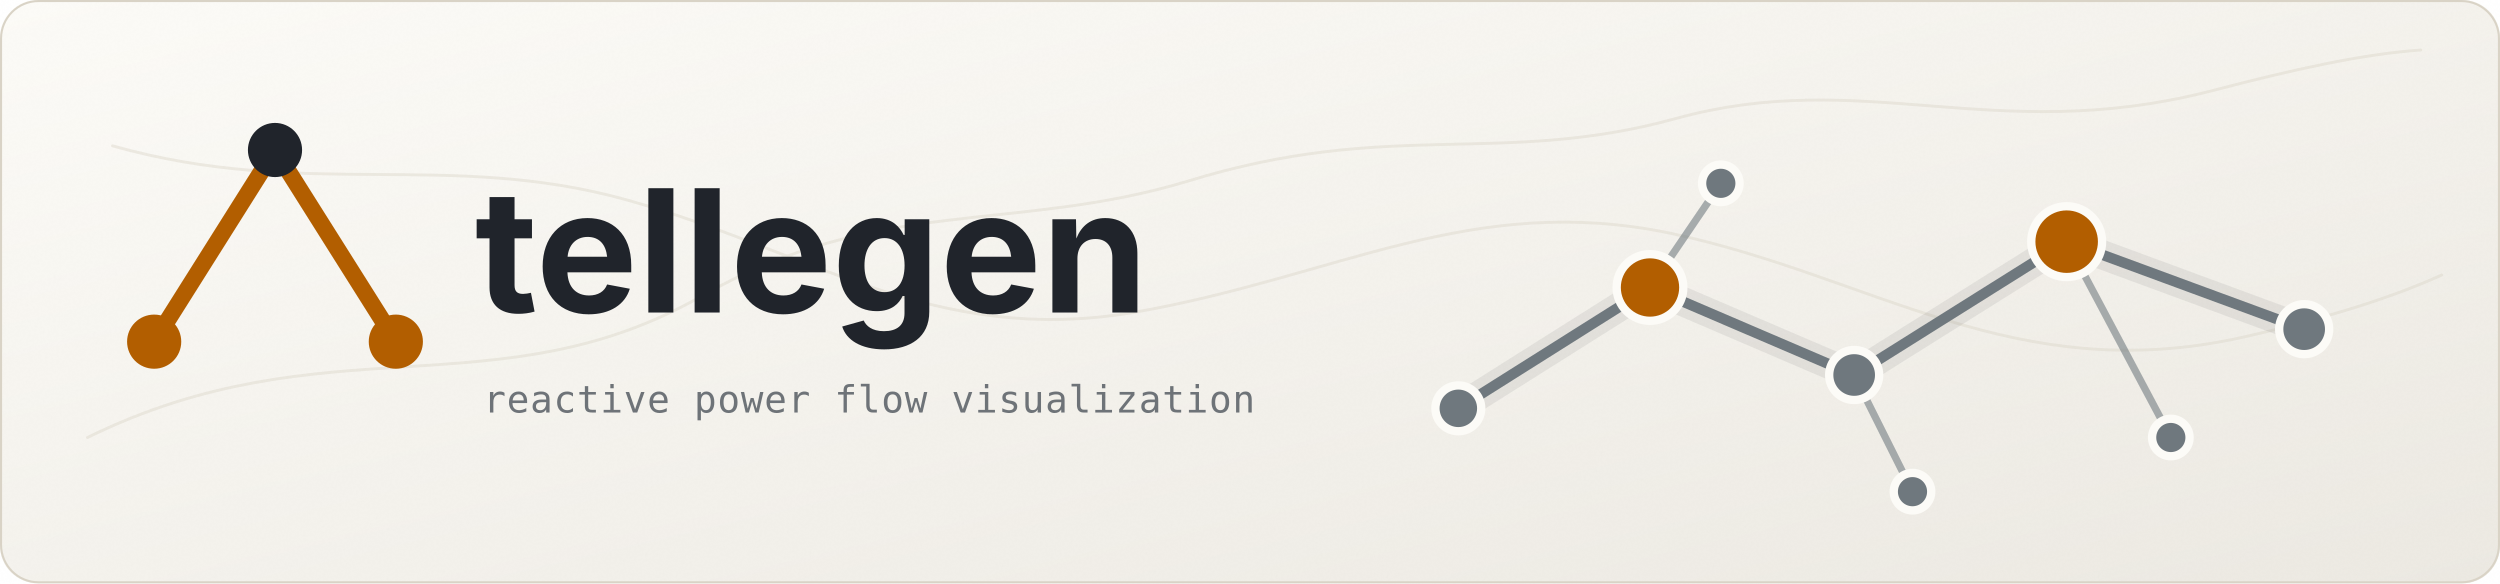
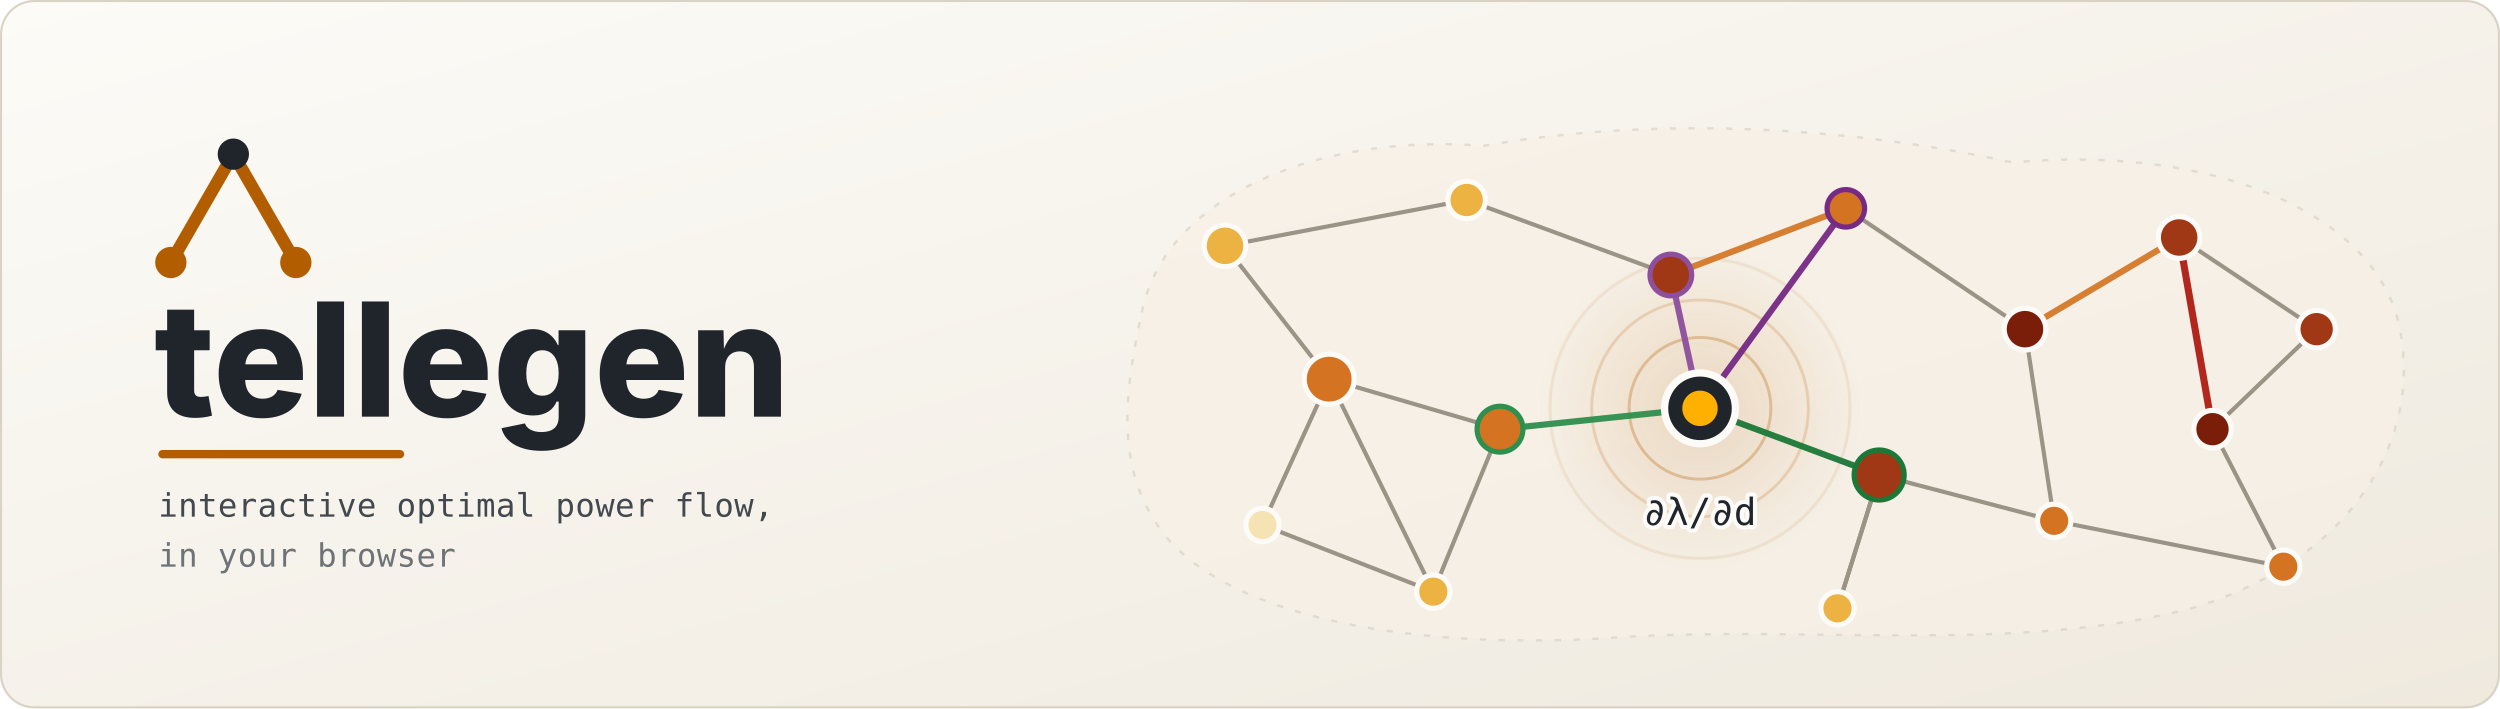
- <svg xmlns="http://www.w3.org/2000/svg" viewBox="0 0 1200 280" role="img" aria-labelledby="title desc">
+ <svg xmlns="http://www.w3.org/2000/svg" viewBox="0 0 1200 340" role="img" aria-labelledby="title desc">
  <defs>
    <linearGradient id="paper" x1="0" y1="0" x2="1" y2="1">
      <stop offset="0" stop-color="#fcfbf7" />
-       <stop offset="1" stop-color="#ece9e2" />
+       <stop offset="1" stop-color="#efe9de" />
    </linearGradient>
-     <linearGradient id="flow" x1="700" y1="204" x2="1160" y2="96" gradientUnits="userSpaceOnUse">
-       <stop offset="0" stop-color="#6f787e" />
-       <stop offset="0.5" stop-color="#b25e00" />
-       <stop offset="1" stop-color="#20242b" />
-     </linearGradient>
-     <filter id="grain" x="0" y="0" width="1" height="1">
-       <feTurbulence type="fractalNoise" baseFrequency="0.75" numOctaves="2" seed="7" />
-       <feColorMatrix type="saturate" values="0" />
-       <feComponentTransfer>
-         <feFuncA type="table" tableValues="0 0.035" />
-       </feComponentTransfer>
-     </filter>
+     <radialGradient id="ripple" cx="0.5" cy="0.5" r="0.5">
+       <stop offset="0" stop-color="#b25e00" stop-opacity="0.16" />
+       <stop offset="0.7" stop-color="#b25e00" stop-opacity="0.05" />
+       <stop offset="1" stop-color="#b25e00" stop-opacity="0" />
+     </radialGradient>
  </defs>
-   <rect width="1200" height="280" rx="18" fill="url(#paper)" />
-   <rect width="1200" height="280" rx="18" filter="url(#grain)" opacity="0.55" />
-   <g opacity="0.42" fill="none" stroke-linecap="round" stroke-linejoin="round">
-     <path d="M42 210C156 154 239 198 337 142C421 94 487 112 570 87C667 57 720 80 804 57C894 32 957 70 1060 44C1102 33 1134 26 1162 24" stroke="#d9d3c6" stroke-width="1.4" />
-     <path d="M54 70C146 96 215 72 301 96C390 121 448 166 544 150C642 133 706 92 802 112C900 133 967 186 1076 162C1120 152 1150 142 1172 132" stroke="#d9d3c6" stroke-width="1.4" />
+   <rect width="1200" height="340" rx="16" fill="url(#paper)" />
+   <path d="M548 150 C560 92 636 64 712 70 C792 56 884 60 966 78 C1052 70 1132 96 1150 150 C1166 206 1132 268 1052 292 C966 314 868 300 776 306 C690 312 596 300 560 258 C534 226 540 188 548 150 Z" fill="#f6f0e5" stroke="#d9d3c6" stroke-width="1.2" stroke-dasharray="3 6" opacity="0.7" />
+   <circle cx="816" cy="196" r="78" fill="url(#ripple)" />
+   <g fill="none" stroke="#b25e00" stroke-linecap="round">
+     <circle cx="816" cy="196" r="34" stroke-opacity="0.30" stroke-width="1.4" />
+     <circle cx="816" cy="196" r="52" stroke-opacity="0.18" stroke-width="1.4" />
+     <circle cx="816" cy="196" r="72" stroke-opacity="0.09" stroke-width="1.4" />
  </g>
-   <g transform="translate(74 72)">
-     <path d="M0 92 L58 0 L116 92" fill="none" stroke="#b25e00" stroke-width="8" stroke-linecap="round" stroke-linejoin="round" />
-     <circle cx="0" cy="92" r="13" fill="#b25e00" />
-     <circle cx="58" cy="0" r="13" fill="#20242b" />
-     <circle cx="116" cy="92" r="13" fill="#b25e00" />
+   <g fill="none" stroke-linecap="round" stroke-linejoin="round">
+     <g stroke="#8a8375" stroke-width="2" opacity="0.85">
+       <path d="M588 118 L638 182" />
+       <path d="M588 118 L704 96" />
+       <path d="M638 182 L606 252" />
+       <path d="M638 182 L688 284" />
+       <path d="M606 252 L688 284" />
+       <path d="M704 96 L802 132" />
+       <path d="M720 206 L688 284" />
+       <path d="M638 182 L720 206" />
+       <path d="M886 100 L972 158" />
+       <path d="M902 228 L882 292" />
+       <path d="M902 228 L986 250" />
+       <path d="M972 158 L986 250" />
+       <path d="M986 250 L1096 272" />
+       <path d="M1062 206 L1096 272" />
+       <path d="M1062 206 L1112 158" />
+       <path d="M1046 114 L1112 158" />
+       <path d="M882 292 L902 228" />
+     </g>
+     <g stroke="#d47422" stroke-width="3" opacity="0.92">
+       <path d="M972 158 L1046 114" />
+       <path d="M802 132 L886 100" />
+     </g>
+     <path d="M1046 114 L1062 206" stroke="#b3261e" stroke-width="3.4" />
  </g>
-   <g transform="translate(228 80)">
-     <text x="0" y="70" fill="#20242b" font-family="Bricolage Grotesque, Avenir Next, Inter, Segoe UI, sans-serif" font-size="82" font-weight="700" letter-spacing="0">tellegen</text>
-     <text x="4" y="118" fill="#6e7378" font-family="IBM Plex Mono, SFMono-Regular, Menlo, Consolas, monospace" font-size="18" letter-spacing="0.4">reactive power flow visualization</text>
+   <g fill="none" stroke-linecap="round" stroke-width="3" opacity="0.95">
+     <path d="M816 196 L802 132" stroke="#8e4f9c" />
+     <path d="M816 196 L886 100" stroke="#762a83" />
+     <path d="M816 196 L720 206" stroke="#2f8f4f" />
+     <path d="M816 196 L902 228" stroke="#1b7837" />
  </g>
-   <g transform="translate(700 80)" fill="none" stroke-linecap="round" stroke-linejoin="round">
-     <path d="M0 116 L92 58 L190 100 L292 36 L406 78" stroke="#20242b" stroke-width="14" opacity="0.08" />
-     <path d="M0 116 L92 58 L190 100 L292 36 L406 78" stroke="url(#flow)" stroke-width="5" />
-     <path d="M92 58 L126 8 M190 100 L218 156 M292 36 L342 130" stroke="#6f787e" stroke-width="3.5" opacity="0.58" />
-     <g stroke="#fcfbf7" stroke-width="4">
-       <circle cx="0" cy="116" r="11" fill="#6f787e" />
-       <circle cx="92" cy="58" r="16" fill="#b25e00" />
-       <circle cx="190" cy="100" r="12" fill="#6f787e" />
-       <circle cx="292" cy="36" r="17" fill="#b25e00" />
-       <circle cx="406" cy="78" r="12" fill="#6f787e" />
-       <circle cx="126" cy="8" r="9" fill="#6f787e" />
-       <circle cx="218" cy="156" r="9" fill="#6f787e" />
-       <circle cx="342" cy="130" r="9" fill="#6f787e" />
-     </g>
+   <g stroke="#fcfbf7" stroke-width="2.5">
+     <circle cx="588" cy="118" r="10" fill="#ecb242" />
+     <circle cx="638" cy="182" r="12" fill="#d47422" />
+     <circle cx="606" cy="252" r="8" fill="#f6e3b4" />
+     <circle cx="704" cy="96" r="9" fill="#ecb242" />
+     <circle cx="688" cy="284" r="8" fill="#ecb242" />
+     <circle cx="972" cy="158" r="10" fill="#7a1e0a" />
+     <circle cx="986" cy="250" r="8" fill="#d47422" />
+     <circle cx="1046" cy="114" r="10" fill="#a03815" />
+     <circle cx="1062" cy="206" r="9" fill="#7a1e0a" />
+     <circle cx="1096" cy="272" r="8" fill="#d47422" />
+     <circle cx="1112" cy="158" r="9" fill="#a03815" />
+     <circle cx="882" cy="292" r="8" fill="#ecb242" />
  </g>
-   <rect x="0.5" y="0.5" width="1199" height="279" rx="18" fill="none" stroke="#d9d3c6" />
+   <g stroke-width="2.5">
+     <circle cx="720" cy="206" r="11" fill="#d47422" stroke="#2f8f4f" />
+     <circle cx="902" cy="228" r="12" fill="#a03815" stroke="#1b7837" />
+     <circle cx="802" cy="132" r="10" fill="#a03815" stroke="#8e4f9c" />
+     <circle cx="886" cy="100" r="9" fill="#d47422" stroke="#762a83" />
+   </g>
+   <circle cx="816" cy="196" r="17" fill="#20242b" stroke="#fcfbf7" stroke-width="3.5" />
+   <circle cx="816" cy="196" r="8.5" fill="#ffb000" />
+   <text x="816" y="252" text-anchor="middle" font-family="'IBM Plex Mono', 'SFMono-Regular', ui-monospace, Menlo, Consolas, monospace" font-size="18" fill="#20242b" style="paint-order:stroke;stroke:#fcfbf7;stroke-width:4px;stroke-linejoin:round">∂λ/∂d</text>
+   <g transform="translate(78 70)">
+     <path d="M4 56 L34 4 L64 56" fill="none" stroke="#b25e00" stroke-width="6" stroke-linecap="round" stroke-linejoin="round" />
+     <circle cx="4" cy="56" r="7.5" fill="#b25e00" />
+     <circle cx="34" cy="4" r="7.5" fill="#20242b" />
+     <circle cx="64" cy="56" r="7.5" fill="#b25e00" />
+   </g>
+   <text x="74" y="200" fill="#20242b" font-family="'Bricolage Grotesque', 'Bricolage Grotesque Variable', 'Inter', 'Avenir Next', 'Segoe UI', sans-serif" font-size="76" font-weight="800" letter-spacing="0">tellegen</text>
+   <rect x="76" y="216" width="118" height="4" rx="2" fill="#b25e00" />
+   <text x="76" y="248" font-family="'IBM Plex Mono', 'SFMono-Regular', ui-monospace, Menlo, Consolas, monospace" font-size="15.5" letter-spacing="0.2" fill="#43484e">interactive optimal power flow,</text>
+   <text x="76" y="272" font-family="'IBM Plex Mono', 'SFMono-Regular', ui-monospace, Menlo, Consolas, monospace" font-size="15.5" letter-spacing="0.2" fill="#6e7378">in your browser</text>
+   <rect x="0.5" y="0.5" width="1199" height="339" rx="16" fill="none" stroke="#d9d3c6" />
</svg>
